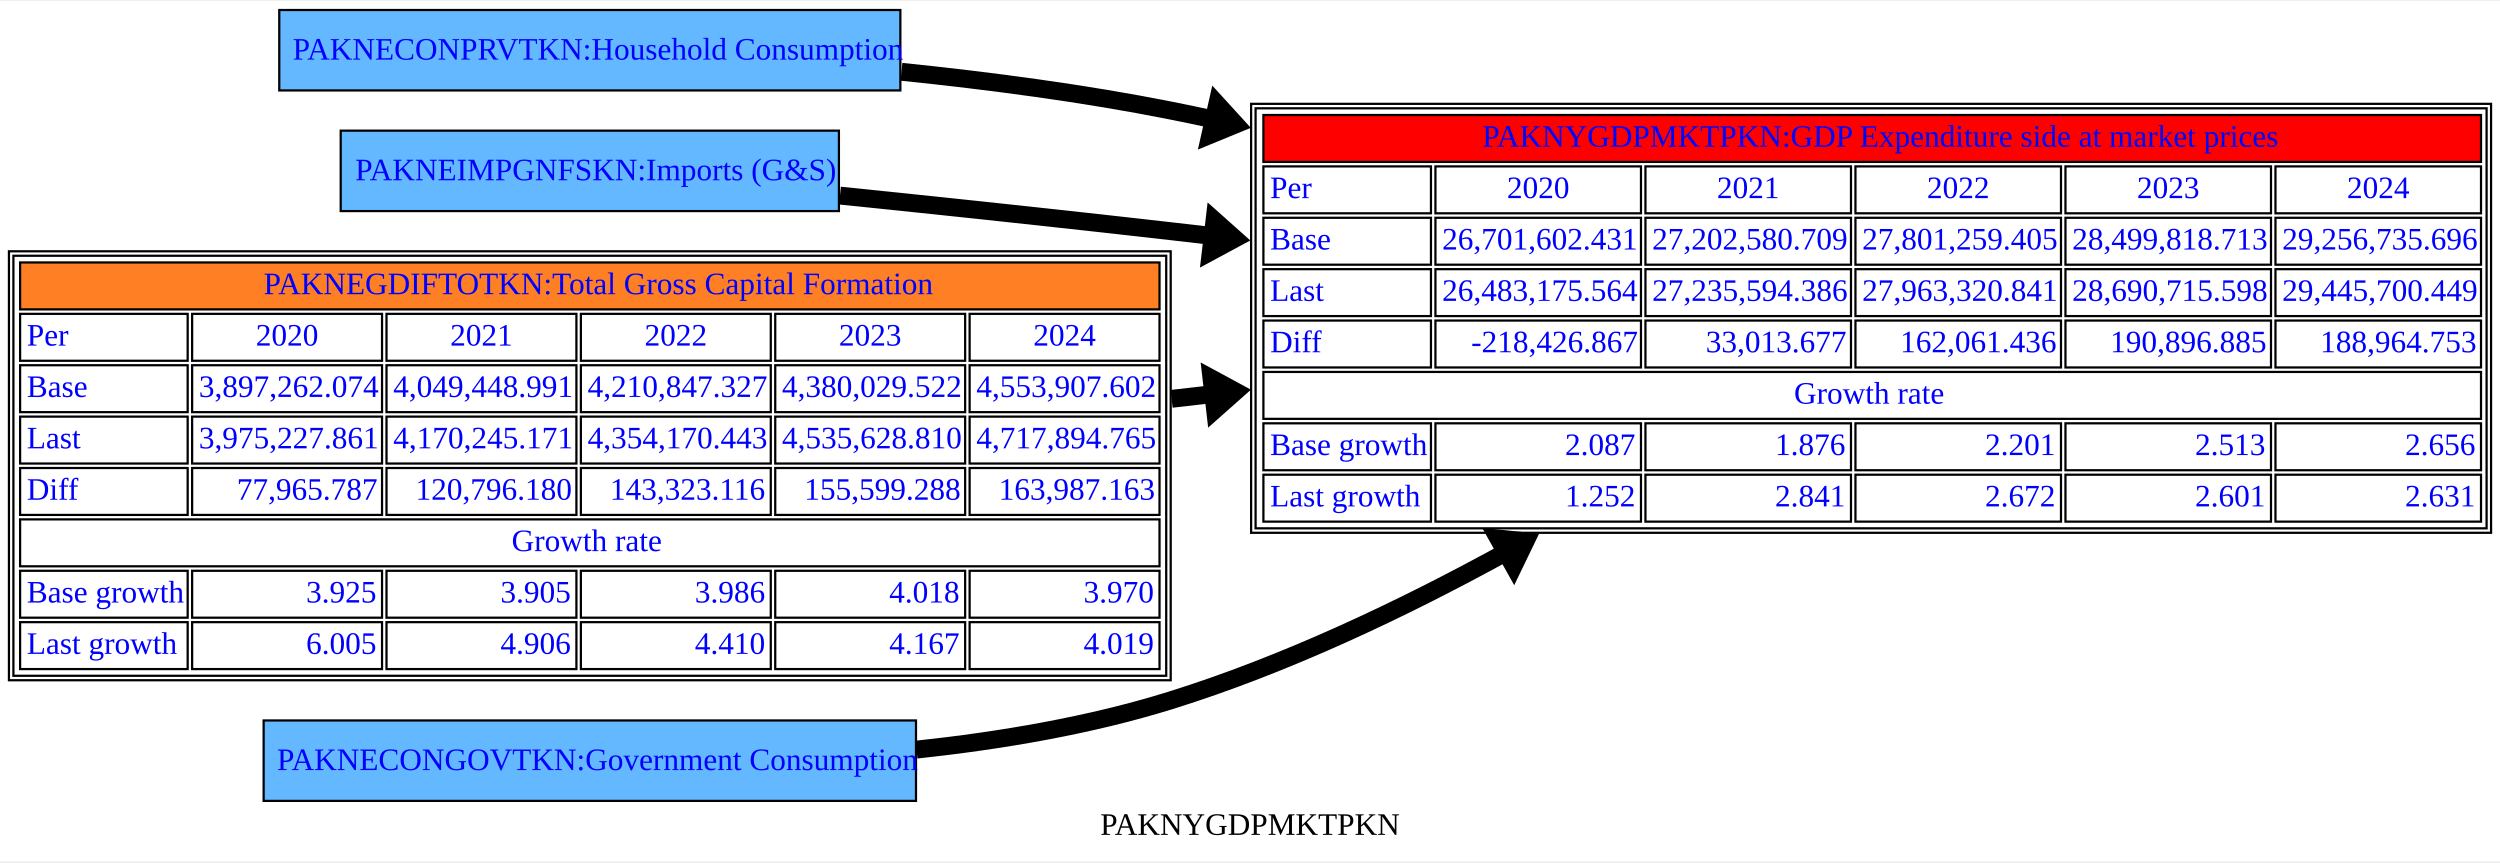
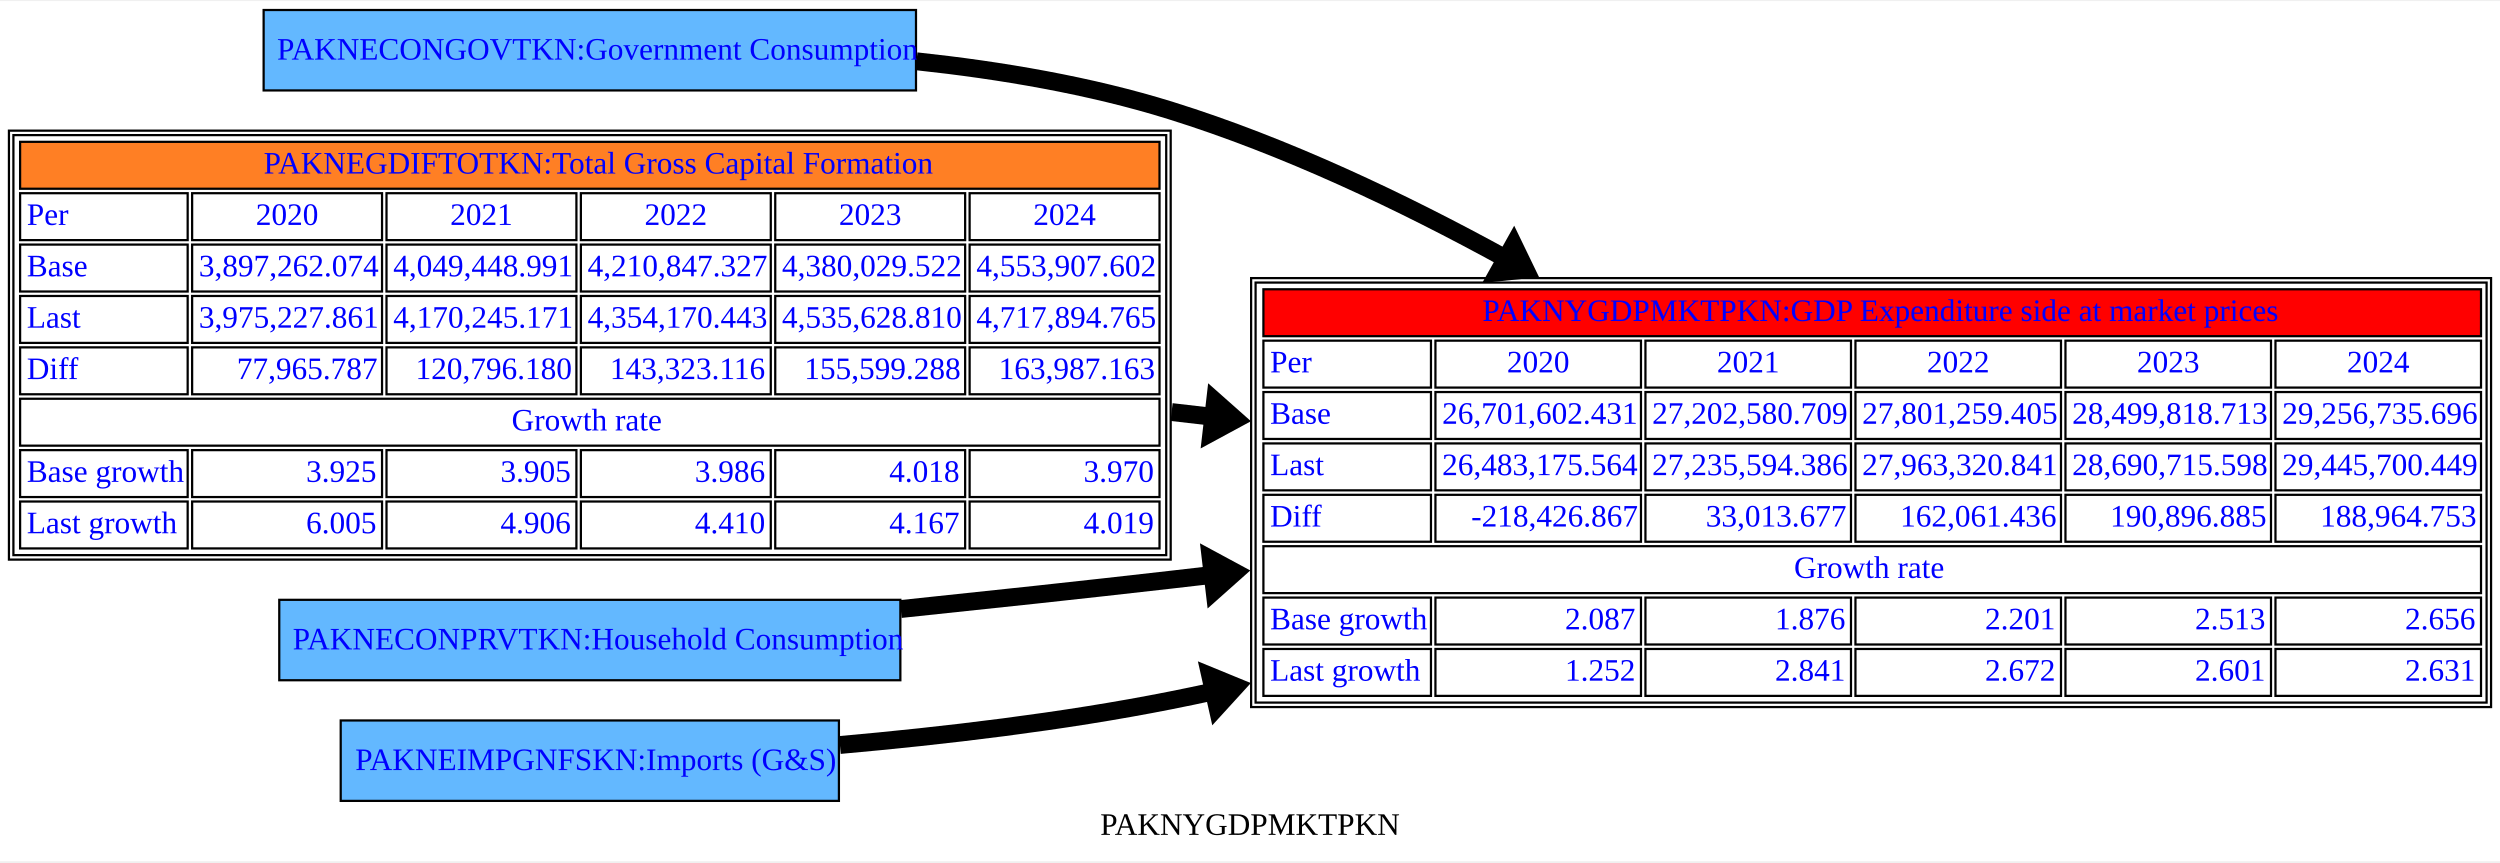
<svg xmlns="http://www.w3.org/2000/svg" xmlns:xlink="http://www.w3.org/1999/xlink" width="432pt" height="149pt" viewBox="0.00 0.00 432.00 148.63">
  <g id="graph0" class="graph" transform="scale(0.386059 0.386059) rotate(0) translate(4 381)">
    <polygon fill="white" stroke="none" points="-4,4 -4,-381 1115,-381 1115,4 -4,4" />
    <text text-anchor="middle" x="555.5" y="-7.8" font-family="Times New Roman,serif" font-size="14.00">PAKNYGDPMKTPKN</text>
    <g id="node1" class="node">
      <g id="a_node1">
+         <a xlink:title="Government Consumption FRML  &lt;&gt; PAKNECONGOVTKN = PAKNECONGOVTCN/PAKNECONGOVTXN $">
+           <polygon fill="#63b8ff" stroke="black" points="406,-377 114,-377 114,-341 406,-341 406,-377" />
+           <text text-anchor="start" x="120" y="-354.8" font-family="Times New Roman,serif" font-size="14.00" fill="blue">PAKNECONGOVTKN:Government Consumption</text>
+         </a>
+       </g>
+     </g>
+     <g id="node2" class="node">
+       <polygon fill="none" stroke="black" points="1111,-257 556,-257 556,-65 1111,-65 1111,-257" />
+       <g id="a_node2_0">
+         <a xlink:href="bogus" xlink:title="GDP Expenditure side at market prices FRML  &lt;&gt; PAKNYGDPMKTPKN = PAKNECONPRVTKN+PAKNECONGOVTKN+PAKNEGDIFTOTKN+PAKNEGDISTKBKN+PAKNEEXPGNFSKN-PAKNEIMPGNFSKN+PAKNYGDPDISCKN+PAKADAP*PAKDISPREPKN $">
+           <polygon fill="red" stroke="none" points="561.5,-231 561.5,-252 1106.5,-252 1106.5,-231 561.5,-231" />
+           <polygon fill="none" stroke="black" points="561.5,-231 561.5,-252 1106.5,-252 1106.5,-231 561.5,-231" />
+           <text text-anchor="start" x="659.5" y="-237.8" font-family="Times New Roman,serif" font-size="14.00" fill="blue">PAKNYGDPMKTPKN:GDP Expenditure side at market prices</text>
+         </a>
+       </g>
+       <polygon fill="none" stroke="black" points="561.5,-208 561.5,-229 636.5,-229 636.5,-208 561.5,-208" />
+       <text text-anchor="start" x="564.5" y="-214.8" font-family="Times New Roman,serif" font-size="14.00" fill="blue">Per</text>
+       <polygon fill="none" stroke="black" points="638.5,-208 638.5,-229 730.5,-229 730.5,-208 638.5,-208" />
+       <text text-anchor="start" x="670.5" y="-214.8" font-family="Times New Roman,serif" font-size="14.00" fill="blue">2020</text>
+       <polygon fill="none" stroke="black" points="732.5,-208 732.5,-229 824.5,-229 824.5,-208 732.5,-208" />
+       <text text-anchor="start" x="764.5" y="-214.8" font-family="Times New Roman,serif" font-size="14.00" fill="blue">2021</text>
+       <polygon fill="none" stroke="black" points="826.5,-208 826.5,-229 918.5,-229 918.5,-208 826.5,-208" />
+       <text text-anchor="start" x="858.5" y="-214.8" font-family="Times New Roman,serif" font-size="14.00" fill="blue">2022</text>
+       <polygon fill="none" stroke="black" points="920.5,-208 920.5,-229 1012.5,-229 1012.5,-208 920.5,-208" />
+       <text text-anchor="start" x="952.5" y="-214.8" font-family="Times New Roman,serif" font-size="14.00" fill="blue">2023</text>
+       <polygon fill="none" stroke="black" points="1014.5,-208 1014.5,-229 1106.5,-229 1106.5,-208 1014.5,-208" />
+       <text text-anchor="start" x="1046.5" y="-214.8" font-family="Times New Roman,serif" font-size="14.00" fill="blue">2024</text>
+       <g id="a_node2_1">
+         <a xlink:href="bogus" xlink:title="Baseline values">
+           <polygon fill="none" stroke="black" points="561.5,-185 561.5,-206 636.5,-206 636.5,-185 561.5,-185" />
+           <text text-anchor="start" x="564.5" y="-191.8" font-family="Times New Roman,serif" font-size="14.00" fill="blue">Base</text>
+         </a>
+       </g>
+       <g id="a_node2_2">
+         <a xlink:href="bogus" xlink:title="Baseline values">
+           <polygon fill="none" stroke="black" points="638.5,-185 638.5,-206 730.5,-206 730.5,-185 638.5,-185" />
+           <text text-anchor="start" x="641.5" y="-191.8" font-family="Times New Roman,serif" font-size="14.00" fill="blue">26,701,602.431</text>
+         </a>
+       </g>
+       <g id="a_node2_3">
+         <a xlink:href="bogus" xlink:title="Baseline values">
+           <polygon fill="none" stroke="black" points="732.5,-185 732.5,-206 824.5,-206 824.5,-185 732.5,-185" />
+           <text text-anchor="start" x="735.5" y="-191.8" font-family="Times New Roman,serif" font-size="14.00" fill="blue">27,202,580.709</text>
+         </a>
+       </g>
+       <g id="a_node2_4">
+         <a xlink:href="bogus" xlink:title="Baseline values">
+           <polygon fill="none" stroke="black" points="826.5,-185 826.5,-206 918.5,-206 918.5,-185 826.5,-185" />
+           <text text-anchor="start" x="829.5" y="-191.8" font-family="Times New Roman,serif" font-size="14.00" fill="blue">27,801,259.405</text>
+         </a>
+       </g>
+       <g id="a_node2_5">
+         <a xlink:href="bogus" xlink:title="Baseline values">
+           <polygon fill="none" stroke="black" points="920.5,-185 920.5,-206 1012.5,-206 1012.5,-185 920.5,-185" />
+           <text text-anchor="start" x="923.5" y="-191.8" font-family="Times New Roman,serif" font-size="14.00" fill="blue">28,499,818.713</text>
+         </a>
+       </g>
+       <g id="a_node2_6">
+         <a xlink:href="bogus" xlink:title="Baseline values">
+           <polygon fill="none" stroke="black" points="1014.5,-185 1014.5,-206 1106.5,-206 1106.5,-185 1014.5,-185" />
+           <text text-anchor="start" x="1017.5" y="-191.8" font-family="Times New Roman,serif" font-size="14.00" fill="blue">29,256,735.696</text>
+         </a>
+       </g>
+       <g id="a_node2_7">
+         <a xlink:href="bogus" xlink:title="Latest run values">
+           <polygon fill="none" stroke="black" points="561.5,-162 561.5,-183 636.5,-183 636.5,-162 561.5,-162" />
+           <text text-anchor="start" x="564.5" y="-168.8" font-family="Times New Roman,serif" font-size="14.00" fill="blue">Last</text>
+         </a>
+       </g>
+       <polygon fill="none" stroke="black" points="638.5,-162 638.5,-183 730.5,-183 730.5,-162 638.5,-162" />
+       <text text-anchor="start" x="641.5" y="-168.8" font-family="Times New Roman,serif" font-size="14.00" fill="blue">26,483,175.564</text>
+       <polygon fill="none" stroke="black" points="732.5,-162 732.5,-183 824.5,-183 824.5,-162 732.5,-162" />
+       <text text-anchor="start" x="735.5" y="-168.8" font-family="Times New Roman,serif" font-size="14.00" fill="blue">27,235,594.386</text>
+       <polygon fill="none" stroke="black" points="826.5,-162 826.5,-183 918.5,-183 918.5,-162 826.5,-162" />
+       <text text-anchor="start" x="829.5" y="-168.8" font-family="Times New Roman,serif" font-size="14.00" fill="blue">27,963,320.841</text>
+       <polygon fill="none" stroke="black" points="920.5,-162 920.5,-183 1012.5,-183 1012.5,-162 920.5,-162" />
+       <text text-anchor="start" x="923.5" y="-168.8" font-family="Times New Roman,serif" font-size="14.00" fill="blue">28,690,715.598</text>
+       <polygon fill="none" stroke="black" points="1014.5,-162 1014.5,-183 1106.5,-183 1106.5,-162 1014.5,-162" />
+       <text text-anchor="start" x="1017.5" y="-168.8" font-family="Times New Roman,serif" font-size="14.00" fill="blue">29,445,700.449</text>
+       <g id="a_node2_8">
+         <a xlink:href="bogus" xlink:title="Difference between baseline and latest run">
+           <polygon fill="none" stroke="black" points="561.5,-139 561.5,-160 636.5,-160 636.5,-139 561.5,-139" />
+           <text text-anchor="start" x="564.5" y="-145.8" font-family="Times New Roman,serif" font-size="14.00" fill="blue">Diff</text>
+         </a>
+       </g>
+       <polygon fill="none" stroke="black" points="638.5,-139 638.5,-160 730.5,-160 730.5,-139 638.5,-139" />
+       <text text-anchor="start" x="654.5" y="-145.8" font-family="Times New Roman,serif" font-size="14.00" fill="blue">-218,426.867</text>
+       <polygon fill="none" stroke="black" points="732.5,-139 732.5,-160 824.5,-160 824.5,-139 732.5,-139" />
+       <text text-anchor="start" x="759.5" y="-145.8" font-family="Times New Roman,serif" font-size="14.00" fill="blue">33,013.677</text>
+       <polygon fill="none" stroke="black" points="826.5,-139 826.5,-160 918.5,-160 918.5,-139 826.5,-139" />
+       <text text-anchor="start" x="846.5" y="-145.8" font-family="Times New Roman,serif" font-size="14.00" fill="blue">162,061.436</text>
+       <polygon fill="none" stroke="black" points="920.5,-139 920.5,-160 1012.5,-160 1012.5,-139 920.5,-139" />
+       <text text-anchor="start" x="940.5" y="-145.8" font-family="Times New Roman,serif" font-size="14.00" fill="blue">190,896.885</text>
+       <polygon fill="none" stroke="black" points="1014.5,-139 1014.5,-160 1106.5,-160 1106.5,-139 1014.5,-139" />
+       <text text-anchor="start" x="1034.5" y="-145.8" font-family="Times New Roman,serif" font-size="14.00" fill="blue">188,964.753</text>
+       <polygon fill="none" stroke="black" points="561.5,-116 561.5,-137 1106.5,-137 1106.5,-116 561.5,-116" />
+       <text text-anchor="start" x="799" y="-122.8" font-family="Times New Roman,serif" font-size="14.00" fill="blue"> Growth rate</text>
+       <g id="a_node2_9">
+         <a xlink:href="bogus" xlink:title="Base growth Exogen">
+           <polygon fill="none" stroke="black" points="561.5,-93 561.5,-114 636.5,-114 636.5,-93 561.5,-93" />
+           <text text-anchor="start" x="564.5" y="-99.8" font-family="Times New Roman,serif" font-size="14.00" fill="blue">Base growth</text>
+         </a>
+       </g>
+       <polygon fill="none" stroke="black" points="638.5,-93 638.5,-114 730.5,-114 730.5,-93 638.5,-93" />
+       <text text-anchor="start" x="696.5" y="-99.8" font-family="Times New Roman,serif" font-size="14.00" fill="blue">2.087</text>
+       <polygon fill="none" stroke="black" points="732.5,-93 732.5,-114 824.5,-114 824.5,-93 732.5,-93" />
+       <text text-anchor="start" x="790.5" y="-99.8" font-family="Times New Roman,serif" font-size="14.00" fill="blue">1.876</text>
+       <polygon fill="none" stroke="black" points="826.5,-93 826.5,-114 918.5,-114 918.5,-93 826.5,-93" />
+       <text text-anchor="start" x="884.5" y="-99.8" font-family="Times New Roman,serif" font-size="14.00" fill="blue">2.201</text>
+       <polygon fill="none" stroke="black" points="920.5,-93 920.5,-114 1012.5,-114 1012.5,-93 920.5,-93" />
+       <text text-anchor="start" x="978.5" y="-99.8" font-family="Times New Roman,serif" font-size="14.00" fill="blue">2.513</text>
+       <polygon fill="none" stroke="black" points="1014.5,-93 1014.5,-114 1106.5,-114 1106.5,-93 1014.5,-93" />
+       <text text-anchor="start" x="1072.5" y="-99.8" font-family="Times New Roman,serif" font-size="14.00" fill="blue">2.656</text>
+       <g id="a_node2_10">
+         <a xlink:href="bogus" xlink:title="Last growth Exogen">
+           <polygon fill="none" stroke="black" points="561.5,-70 561.5,-91 636.5,-91 636.5,-70 561.5,-70" />
+           <text text-anchor="start" x="564.5" y="-76.8" font-family="Times New Roman,serif" font-size="14.00" fill="blue">Last growth</text>
+         </a>
+       </g>
+       <polygon fill="none" stroke="black" points="638.5,-70 638.5,-91 730.5,-91 730.5,-70 638.5,-70" />
+       <text text-anchor="start" x="696.5" y="-76.8" font-family="Times New Roman,serif" font-size="14.00" fill="blue">1.252</text>
+       <polygon fill="none" stroke="black" points="732.5,-70 732.5,-91 824.5,-91 824.5,-70 732.5,-70" />
+       <text text-anchor="start" x="790.5" y="-76.8" font-family="Times New Roman,serif" font-size="14.00" fill="blue">2.841</text>
+       <polygon fill="none" stroke="black" points="826.5,-70 826.5,-91 918.5,-91 918.5,-70 826.5,-70" />
+       <text text-anchor="start" x="884.5" y="-76.8" font-family="Times New Roman,serif" font-size="14.00" fill="blue">2.672</text>
+       <polygon fill="none" stroke="black" points="920.5,-70 920.5,-91 1012.5,-91 1012.5,-70 920.5,-70" />
+       <text text-anchor="start" x="978.5" y="-76.8" font-family="Times New Roman,serif" font-size="14.00" fill="blue">2.601</text>
+       <polygon fill="none" stroke="black" points="1014.5,-70 1014.5,-91 1106.5,-91 1106.5,-70 1014.5,-70" />
+       <text text-anchor="start" x="1072.5" y="-76.8" font-family="Times New Roman,serif" font-size="14.00" fill="blue">2.631</text>
+       <polygon fill="none" stroke="black" points="558,-67 558,-255 1109,-255 1109,-67 558,-67" />
+     </g>
+     <g id="edge1" class="edge">
+       <g id="a_edge1">
+         <a xlink:href="bogus" xlink:title=" PAKNECONGOVTKN -&gt; PAKNYGDPMKTPKN Min. att. -108%  max: 835%">
+           <path fill="none" stroke="black" stroke-width="8" d="M406.22,-354.05C443.88,-350.02 483.96,-343.24 520,-332 571.12,-316.06 623.41,-291.34 670.23,-265.6" />
+           <polygon fill="black" stroke="black" stroke-width="8" points="673.5,-271.8 678.81,-260.81 666.67,-259.57 673.5,-271.8" />
+         </a>
+       </g>
+     </g>
+     <g id="node3" class="node">
+       <polygon fill="none" stroke="black" points="520,-323 0,-323 0,-131 520,-131 520,-323" />
+       <g id="a_node3_11">
+         <a xlink:href="bogus" xlink:title="Total Gross Capital Formation FRML  &lt;&gt; PAKNEGDIFTOTKN = PAKNEGDIFGOVKN+PAKNEGDIFPRVKN $">
+           <polygon fill="#ff7f24" stroke="none" points="5,-297 5,-318 515,-318 515,-297 5,-297" />
+           <polygon fill="none" stroke="black" points="5,-297 5,-318 515,-318 515,-297 5,-297" />
+           <text text-anchor="start" x="114" y="-303.8" font-family="Times New Roman,serif" font-size="14.00" fill="blue">PAKNEGDIFTOTKN:Total Gross Capital Formation</text>
+         </a>
+       </g>
+       <polygon fill="none" stroke="black" points="5,-274 5,-295 80,-295 80,-274 5,-274" />
+       <text text-anchor="start" x="8" y="-280.8" font-family="Times New Roman,serif" font-size="14.00" fill="blue">Per</text>
+       <polygon fill="none" stroke="black" points="82,-274 82,-295 167,-295 167,-274 82,-274" />
+       <text text-anchor="start" x="110.5" y="-280.8" font-family="Times New Roman,serif" font-size="14.00" fill="blue">2020</text>
+       <polygon fill="none" stroke="black" points="169,-274 169,-295 254,-295 254,-274 169,-274" />
+       <text text-anchor="start" x="197.5" y="-280.8" font-family="Times New Roman,serif" font-size="14.00" fill="blue">2021</text>
+       <polygon fill="none" stroke="black" points="256,-274 256,-295 341,-295 341,-274 256,-274" />
+       <text text-anchor="start" x="284.5" y="-280.8" font-family="Times New Roman,serif" font-size="14.00" fill="blue">2022</text>
+       <polygon fill="none" stroke="black" points="343,-274 343,-295 428,-295 428,-274 343,-274" />
+       <text text-anchor="start" x="371.5" y="-280.8" font-family="Times New Roman,serif" font-size="14.00" fill="blue">2023</text>
+       <polygon fill="none" stroke="black" points="430,-274 430,-295 515,-295 515,-274 430,-274" />
+       <text text-anchor="start" x="458.5" y="-280.8" font-family="Times New Roman,serif" font-size="14.00" fill="blue">2024</text>
+       <g id="a_node3_12">
+         <a xlink:href="bogus" xlink:title="Baseline values">
+           <polygon fill="none" stroke="black" points="5,-251 5,-272 80,-272 80,-251 5,-251" />
+           <text text-anchor="start" x="8" y="-257.8" font-family="Times New Roman,serif" font-size="14.00" fill="blue">Base</text>
+         </a>
+       </g>
+       <g id="a_node3_13">
+         <a xlink:href="bogus" xlink:title="Baseline values">
+           <polygon fill="none" stroke="black" points="82,-251 82,-272 167,-272 167,-251 82,-251" />
+           <text text-anchor="start" x="85" y="-257.8" font-family="Times New Roman,serif" font-size="14.00" fill="blue">3,897,262.074</text>
+         </a>
+       </g>
+       <g id="a_node3_14">
+         <a xlink:href="bogus" xlink:title="Baseline values">
+           <polygon fill="none" stroke="black" points="169,-251 169,-272 254,-272 254,-251 169,-251" />
+           <text text-anchor="start" x="172" y="-257.8" font-family="Times New Roman,serif" font-size="14.00" fill="blue">4,049,448.991</text>
+         </a>
+       </g>
+       <g id="a_node3_15">
+         <a xlink:href="bogus" xlink:title="Baseline values">
+           <polygon fill="none" stroke="black" points="256,-251 256,-272 341,-272 341,-251 256,-251" />
+           <text text-anchor="start" x="259" y="-257.8" font-family="Times New Roman,serif" font-size="14.00" fill="blue">4,210,847.327</text>
+         </a>
+       </g>
+       <g id="a_node3_16">
+         <a xlink:href="bogus" xlink:title="Baseline values">
+           <polygon fill="none" stroke="black" points="343,-251 343,-272 428,-272 428,-251 343,-251" />
+           <text text-anchor="start" x="346" y="-257.8" font-family="Times New Roman,serif" font-size="14.00" fill="blue">4,380,029.522</text>
+         </a>
+       </g>
+       <g id="a_node3_17">
+         <a xlink:href="bogus" xlink:title="Baseline values">
+           <polygon fill="none" stroke="black" points="430,-251 430,-272 515,-272 515,-251 430,-251" />
+           <text text-anchor="start" x="433" y="-257.8" font-family="Times New Roman,serif" font-size="14.00" fill="blue">4,553,907.602</text>
+         </a>
+       </g>
+       <g id="a_node3_18">
+         <a xlink:href="bogus" xlink:title="Latest run values">
+           <polygon fill="none" stroke="black" points="5,-228 5,-249 80,-249 80,-228 5,-228" />
+           <text text-anchor="start" x="8" y="-234.8" font-family="Times New Roman,serif" font-size="14.00" fill="blue">Last</text>
+         </a>
+       </g>
+       <polygon fill="none" stroke="black" points="82,-228 82,-249 167,-249 167,-228 82,-228" />
+       <text text-anchor="start" x="85" y="-234.8" font-family="Times New Roman,serif" font-size="14.00" fill="blue">3,975,227.861</text>
+       <polygon fill="none" stroke="black" points="169,-228 169,-249 254,-249 254,-228 169,-228" />
+       <text text-anchor="start" x="172" y="-234.8" font-family="Times New Roman,serif" font-size="14.00" fill="blue">4,170,245.171</text>
+       <polygon fill="none" stroke="black" points="256,-228 256,-249 341,-249 341,-228 256,-228" />
+       <text text-anchor="start" x="259" y="-234.8" font-family="Times New Roman,serif" font-size="14.00" fill="blue">4,354,170.443</text>
+       <polygon fill="none" stroke="black" points="343,-228 343,-249 428,-249 428,-228 343,-228" />
+       <text text-anchor="start" x="346" y="-234.8" font-family="Times New Roman,serif" font-size="14.00" fill="blue">4,535,628.810</text>
+       <polygon fill="none" stroke="black" points="430,-228 430,-249 515,-249 515,-228 430,-228" />
+       <text text-anchor="start" x="433" y="-234.8" font-family="Times New Roman,serif" font-size="14.00" fill="blue">4,717,894.765</text>
+       <g id="a_node3_19">
+         <a xlink:href="bogus" xlink:title="Difference between baseline and latest run">
+           <polygon fill="none" stroke="black" points="5,-205 5,-226 80,-226 80,-205 5,-205" />
+           <text text-anchor="start" x="8" y="-211.8" font-family="Times New Roman,serif" font-size="14.00" fill="blue">Diff</text>
+         </a>
+       </g>
+       <polygon fill="none" stroke="black" points="82,-205 82,-226 167,-226 167,-205 82,-205" />
+       <text text-anchor="start" x="102" y="-211.8" font-family="Times New Roman,serif" font-size="14.00" fill="blue">77,965.787</text>
+       <polygon fill="none" stroke="black" points="169,-205 169,-226 254,-226 254,-205 169,-205" />
+       <text text-anchor="start" x="182" y="-211.8" font-family="Times New Roman,serif" font-size="14.00" fill="blue">120,796.180</text>
+       <polygon fill="none" stroke="black" points="256,-205 256,-226 341,-226 341,-205 256,-205" />
+       <text text-anchor="start" x="269" y="-211.8" font-family="Times New Roman,serif" font-size="14.00" fill="blue">143,323.116</text>
+       <polygon fill="none" stroke="black" points="343,-205 343,-226 428,-226 428,-205 343,-205" />
+       <text text-anchor="start" x="356" y="-211.8" font-family="Times New Roman,serif" font-size="14.00" fill="blue">155,599.288</text>
+       <polygon fill="none" stroke="black" points="430,-205 430,-226 515,-226 515,-205 430,-205" />
+       <text text-anchor="start" x="443" y="-211.8" font-family="Times New Roman,serif" font-size="14.00" fill="blue">163,987.163</text>
+       <polygon fill="none" stroke="black" points="5,-182 5,-203 515,-203 515,-182 5,-182" />
+       <text text-anchor="start" x="225" y="-188.8" font-family="Times New Roman,serif" font-size="14.00" fill="blue"> Growth rate</text>
+       <g id="a_node3_20">
+         <a xlink:href="bogus" xlink:title="Base growth Exogen">
+           <polygon fill="none" stroke="black" points="5,-159 5,-180 80,-180 80,-159 5,-159" />
+           <text text-anchor="start" x="8" y="-165.8" font-family="Times New Roman,serif" font-size="14.00" fill="blue">Base growth</text>
+         </a>
+       </g>
+       <polygon fill="none" stroke="black" points="82,-159 82,-180 167,-180 167,-159 82,-159" />
+       <text text-anchor="start" x="133" y="-165.8" font-family="Times New Roman,serif" font-size="14.00" fill="blue">3.925</text>
+       <polygon fill="none" stroke="black" points="169,-159 169,-180 254,-180 254,-159 169,-159" />
+       <text text-anchor="start" x="220" y="-165.8" font-family="Times New Roman,serif" font-size="14.00" fill="blue">3.905</text>
+       <polygon fill="none" stroke="black" points="256,-159 256,-180 341,-180 341,-159 256,-159" />
+       <text text-anchor="start" x="307" y="-165.8" font-family="Times New Roman,serif" font-size="14.00" fill="blue">3.986</text>
+       <polygon fill="none" stroke="black" points="343,-159 343,-180 428,-180 428,-159 343,-159" />
+       <text text-anchor="start" x="394" y="-165.8" font-family="Times New Roman,serif" font-size="14.00" fill="blue">4.018</text>
+       <polygon fill="none" stroke="black" points="430,-159 430,-180 515,-180 515,-159 430,-159" />
+       <text text-anchor="start" x="481" y="-165.8" font-family="Times New Roman,serif" font-size="14.00" fill="blue">3.970</text>
+       <g id="a_node3_21">
+         <a xlink:href="bogus" xlink:title="Last growth Exogen">
+           <polygon fill="none" stroke="black" points="5,-136 5,-157 80,-157 80,-136 5,-136" />
+           <text text-anchor="start" x="8" y="-142.8" font-family="Times New Roman,serif" font-size="14.00" fill="blue">Last growth</text>
+         </a>
+       </g>
+       <polygon fill="none" stroke="black" points="82,-136 82,-157 167,-157 167,-136 82,-136" />
+       <text text-anchor="start" x="133" y="-142.8" font-family="Times New Roman,serif" font-size="14.00" fill="blue">6.005</text>
+       <polygon fill="none" stroke="black" points="169,-136 169,-157 254,-157 254,-136 169,-136" />
+       <text text-anchor="start" x="220" y="-142.8" font-family="Times New Roman,serif" font-size="14.00" fill="blue">4.906</text>
+       <polygon fill="none" stroke="black" points="256,-136 256,-157 341,-157 341,-136 256,-136" />
+       <text text-anchor="start" x="307" y="-142.8" font-family="Times New Roman,serif" font-size="14.00" fill="blue">4.410</text>
+       <polygon fill="none" stroke="black" points="343,-136 343,-157 428,-157 428,-136 343,-136" />
+       <text text-anchor="start" x="394" y="-142.8" font-family="Times New Roman,serif" font-size="14.00" fill="blue">4.167</text>
+       <polygon fill="none" stroke="black" points="430,-136 430,-157 515,-157 515,-136 430,-136" />
+       <text text-anchor="start" x="481" y="-142.8" font-family="Times New Roman,serif" font-size="14.00" fill="blue">4.019</text>
+       <polygon fill="none" stroke="black" points="2,-133 2,-321 518,-321 518,-133 2,-133" />
+     </g>
+     <g id="edge3" class="edge">
+       <g id="a_edge3">
+         <a xlink:href="bogus" xlink:title=" PAKNEGDIFTOTKN -&gt; PAKNYGDPMKTPKN Min. att. -36%  max: 366%">
+           <path fill="none" stroke="black" stroke-width="8" d="M520.41,-197.04C526.68,-196.32 532.97,-195.59 539.26,-194.86" />
+           <polygon fill="black" stroke="black" stroke-width="8" points="539.86,-201.84 549,-193.74 538.26,-187.93 539.86,-201.84" />
+         </a>
+       </g>
+     </g>
+     <g id="node4" class="node">
+       <g id="a_node4">
        <a xlink:title="Household Consumption FRML &lt;Z,EXO&gt; PAKNECONPRVTKN = (PAKNECONPRVTKN(-1)*EXP(-PAKNECONPRVTKN_A+ (-0.2*(LOG(PAKNECONPRVTKN(-1))-LOG((PAKNYYWBTOTLCN(-1)*(1-PAKGGREVDRCTXN(-1)/100))/PAKNECONPRVTXN(-1)))+1*((LOG((PAKNYYWBTOTLCN*(1-PAKGGREVDRCTXN/100))/PAKNECONPRVTXN))-(LOG((PAKNYYWBTOTLCN(-1)*(1-PAKGGREVDRCTXN(-1)/100))/PAKNECONPRVTXN(-1))))+0.0303228629698929+0.0163839011059956*DURING_2010-0.3*(PAKFMLBLPOLYXN/100-((LOG(PAKNECONPRVTXN))-(LOG(PAKNECONPRVTXN(-1)))))) )) * (1-PAKNECONPRVTKN_D)+ PAKNECONPRVTKN_X*PAKNECONPRVTKN_D  $">
-           <polygon fill="#63b8ff" stroke="black" points="399,-377 121,-377 121,-341 399,-341 399,-377" />
-           <text text-anchor="start" x="127" y="-354.8" font-family="Times New Roman,serif" font-size="14.00" fill="blue">PAKNECONPRVTKN:Household Consumption</text>
-         </a>
-       </g>
-     </g>
-     <g id="node4" class="node">
-       <polygon fill="none" stroke="black" points="1111,-335 556,-335 556,-143 1111,-143 1111,-335" />
-       <g id="a_node4_0">
-         <a xlink:href="bogus" xlink:title="GDP Expenditure side at market prices FRML  &lt;&gt; PAKNYGDPMKTPKN = PAKNECONPRVTKN+PAKNECONGOVTKN+PAKNEGDIFTOTKN+PAKNEGDISTKBKN+PAKNEEXPGNFSKN-PAKNEIMPGNFSKN+PAKNYGDPDISCKN+PAKADAP*PAKDISPREPKN $">
-           <polygon fill="red" stroke="none" points="561.5,-309 561.5,-330 1106.5,-330 1106.5,-309 561.5,-309" />
-           <polygon fill="none" stroke="black" points="561.5,-309 561.5,-330 1106.5,-330 1106.5,-309 561.5,-309" />
-           <text text-anchor="start" x="659.5" y="-315.8" font-family="Times New Roman,serif" font-size="14.00" fill="blue">PAKNYGDPMKTPKN:GDP Expenditure side at market prices</text>
-         </a>
-       </g>
-       <polygon fill="none" stroke="black" points="561.5,-286 561.5,-307 636.5,-307 636.5,-286 561.5,-286" />
-       <text text-anchor="start" x="564.5" y="-292.8" font-family="Times New Roman,serif" font-size="14.00" fill="blue">Per</text>
-       <polygon fill="none" stroke="black" points="638.5,-286 638.5,-307 730.5,-307 730.5,-286 638.5,-286" />
-       <text text-anchor="start" x="670.5" y="-292.8" font-family="Times New Roman,serif" font-size="14.00" fill="blue">2020</text>
-       <polygon fill="none" stroke="black" points="732.5,-286 732.5,-307 824.5,-307 824.5,-286 732.5,-286" />
-       <text text-anchor="start" x="764.5" y="-292.8" font-family="Times New Roman,serif" font-size="14.00" fill="blue">2021</text>
-       <polygon fill="none" stroke="black" points="826.5,-286 826.5,-307 918.5,-307 918.5,-286 826.5,-286" />
-       <text text-anchor="start" x="858.5" y="-292.8" font-family="Times New Roman,serif" font-size="14.00" fill="blue">2022</text>
-       <polygon fill="none" stroke="black" points="920.5,-286 920.5,-307 1012.5,-307 1012.5,-286 920.5,-286" />
-       <text text-anchor="start" x="952.5" y="-292.8" font-family="Times New Roman,serif" font-size="14.00" fill="blue">2023</text>
-       <polygon fill="none" stroke="black" points="1014.5,-286 1014.5,-307 1106.5,-307 1106.5,-286 1014.5,-286" />
-       <text text-anchor="start" x="1046.5" y="-292.8" font-family="Times New Roman,serif" font-size="14.00" fill="blue">2024</text>
-       <g id="a_node4_1">
-         <a xlink:href="bogus" xlink:title="Baseline values">
-           <polygon fill="none" stroke="black" points="561.5,-263 561.5,-284 636.5,-284 636.5,-263 561.5,-263" />
-           <text text-anchor="start" x="564.5" y="-269.8" font-family="Times New Roman,serif" font-size="14.00" fill="blue">Base</text>
-         </a>
-       </g>
-       <g id="a_node4_2">
-         <a xlink:href="bogus" xlink:title="Baseline values">
-           <polygon fill="none" stroke="black" points="638.5,-263 638.5,-284 730.5,-284 730.5,-263 638.5,-263" />
-           <text text-anchor="start" x="641.5" y="-269.8" font-family="Times New Roman,serif" font-size="14.00" fill="blue">26,701,602.431</text>
-         </a>
-       </g>
-       <g id="a_node4_3">
-         <a xlink:href="bogus" xlink:title="Baseline values">
-           <polygon fill="none" stroke="black" points="732.5,-263 732.5,-284 824.5,-284 824.5,-263 732.5,-263" />
-           <text text-anchor="start" x="735.5" y="-269.8" font-family="Times New Roman,serif" font-size="14.00" fill="blue">27,202,580.709</text>
-         </a>
-       </g>
-       <g id="a_node4_4">
-         <a xlink:href="bogus" xlink:title="Baseline values">
-           <polygon fill="none" stroke="black" points="826.5,-263 826.5,-284 918.5,-284 918.5,-263 826.5,-263" />
-           <text text-anchor="start" x="829.5" y="-269.8" font-family="Times New Roman,serif" font-size="14.00" fill="blue">27,801,259.405</text>
-         </a>
-       </g>
-       <g id="a_node4_5">
-         <a xlink:href="bogus" xlink:title="Baseline values">
-           <polygon fill="none" stroke="black" points="920.5,-263 920.5,-284 1012.5,-284 1012.5,-263 920.5,-263" />
-           <text text-anchor="start" x="923.5" y="-269.8" font-family="Times New Roman,serif" font-size="14.00" fill="blue">28,499,818.713</text>
-         </a>
-       </g>
-       <g id="a_node4_6">
-         <a xlink:href="bogus" xlink:title="Baseline values">
-           <polygon fill="none" stroke="black" points="1014.5,-263 1014.5,-284 1106.5,-284 1106.5,-263 1014.5,-263" />
-           <text text-anchor="start" x="1017.5" y="-269.8" font-family="Times New Roman,serif" font-size="14.00" fill="blue">29,256,735.696</text>
-         </a>
-       </g>
-       <g id="a_node4_7">
-         <a xlink:href="bogus" xlink:title="Latest run values">
-           <polygon fill="none" stroke="black" points="561.5,-240 561.5,-261 636.5,-261 636.5,-240 561.5,-240" />
-           <text text-anchor="start" x="564.5" y="-246.8" font-family="Times New Roman,serif" font-size="14.00" fill="blue">Last</text>
-         </a>
-       </g>
-       <polygon fill="none" stroke="black" points="638.5,-240 638.5,-261 730.5,-261 730.5,-240 638.5,-240" />
-       <text text-anchor="start" x="641.5" y="-246.8" font-family="Times New Roman,serif" font-size="14.00" fill="blue">26,483,175.564</text>
-       <polygon fill="none" stroke="black" points="732.5,-240 732.5,-261 824.5,-261 824.5,-240 732.5,-240" />
-       <text text-anchor="start" x="735.5" y="-246.8" font-family="Times New Roman,serif" font-size="14.00" fill="blue">27,235,594.386</text>
-       <polygon fill="none" stroke="black" points="826.5,-240 826.5,-261 918.5,-261 918.5,-240 826.5,-240" />
-       <text text-anchor="start" x="829.5" y="-246.8" font-family="Times New Roman,serif" font-size="14.00" fill="blue">27,963,320.841</text>
-       <polygon fill="none" stroke="black" points="920.5,-240 920.5,-261 1012.5,-261 1012.5,-240 920.5,-240" />
-       <text text-anchor="start" x="923.5" y="-246.8" font-family="Times New Roman,serif" font-size="14.00" fill="blue">28,690,715.598</text>
-       <polygon fill="none" stroke="black" points="1014.5,-240 1014.5,-261 1106.5,-261 1106.5,-240 1014.5,-240" />
-       <text text-anchor="start" x="1017.5" y="-246.8" font-family="Times New Roman,serif" font-size="14.00" fill="blue">29,445,700.449</text>
-       <g id="a_node4_8">
-         <a xlink:href="bogus" xlink:title="Difference between baseline and latest run">
-           <polygon fill="none" stroke="black" points="561.5,-217 561.5,-238 636.5,-238 636.5,-217 561.5,-217" />
-           <text text-anchor="start" x="564.5" y="-223.8" font-family="Times New Roman,serif" font-size="14.00" fill="blue">Diff</text>
-         </a>
-       </g>
-       <polygon fill="none" stroke="black" points="638.5,-217 638.5,-238 730.5,-238 730.5,-217 638.5,-217" />
-       <text text-anchor="start" x="654.5" y="-223.8" font-family="Times New Roman,serif" font-size="14.00" fill="blue">-218,426.867</text>
-       <polygon fill="none" stroke="black" points="732.5,-217 732.5,-238 824.5,-238 824.5,-217 732.5,-217" />
-       <text text-anchor="start" x="759.5" y="-223.8" font-family="Times New Roman,serif" font-size="14.00" fill="blue">33,013.677</text>
-       <polygon fill="none" stroke="black" points="826.5,-217 826.5,-238 918.5,-238 918.5,-217 826.5,-217" />
-       <text text-anchor="start" x="846.5" y="-223.8" font-family="Times New Roman,serif" font-size="14.00" fill="blue">162,061.436</text>
-       <polygon fill="none" stroke="black" points="920.5,-217 920.5,-238 1012.5,-238 1012.5,-217 920.5,-217" />
-       <text text-anchor="start" x="940.5" y="-223.8" font-family="Times New Roman,serif" font-size="14.00" fill="blue">190,896.885</text>
-       <polygon fill="none" stroke="black" points="1014.5,-217 1014.5,-238 1106.5,-238 1106.5,-217 1014.5,-217" />
-       <text text-anchor="start" x="1034.5" y="-223.8" font-family="Times New Roman,serif" font-size="14.00" fill="blue">188,964.753</text>
-       <polygon fill="none" stroke="black" points="561.5,-194 561.5,-215 1106.5,-215 1106.5,-194 561.5,-194" />
-       <text text-anchor="start" x="799" y="-200.8" font-family="Times New Roman,serif" font-size="14.00" fill="blue"> Growth rate</text>
-       <g id="a_node4_9">
-         <a xlink:href="bogus" xlink:title="Base growth Exogen">
-           <polygon fill="none" stroke="black" points="561.5,-171 561.5,-192 636.5,-192 636.5,-171 561.5,-171" />
-           <text text-anchor="start" x="564.5" y="-177.8" font-family="Times New Roman,serif" font-size="14.00" fill="blue">Base growth</text>
-         </a>
-       </g>
-       <polygon fill="none" stroke="black" points="638.5,-171 638.5,-192 730.5,-192 730.5,-171 638.5,-171" />
-       <text text-anchor="start" x="696.5" y="-177.8" font-family="Times New Roman,serif" font-size="14.00" fill="blue">2.087</text>
-       <polygon fill="none" stroke="black" points="732.5,-171 732.5,-192 824.5,-192 824.5,-171 732.5,-171" />
-       <text text-anchor="start" x="790.5" y="-177.8" font-family="Times New Roman,serif" font-size="14.00" fill="blue">1.876</text>
-       <polygon fill="none" stroke="black" points="826.5,-171 826.5,-192 918.5,-192 918.5,-171 826.5,-171" />
-       <text text-anchor="start" x="884.5" y="-177.8" font-family="Times New Roman,serif" font-size="14.00" fill="blue">2.201</text>
-       <polygon fill="none" stroke="black" points="920.5,-171 920.5,-192 1012.5,-192 1012.5,-171 920.5,-171" />
-       <text text-anchor="start" x="978.5" y="-177.8" font-family="Times New Roman,serif" font-size="14.00" fill="blue">2.513</text>
-       <polygon fill="none" stroke="black" points="1014.5,-171 1014.5,-192 1106.5,-192 1106.5,-171 1014.5,-171" />
-       <text text-anchor="start" x="1072.5" y="-177.8" font-family="Times New Roman,serif" font-size="14.00" fill="blue">2.656</text>
-       <g id="a_node4_10">
-         <a xlink:href="bogus" xlink:title="Last growth Exogen">
-           <polygon fill="none" stroke="black" points="561.5,-148 561.5,-169 636.5,-169 636.5,-148 561.5,-148" />
-           <text text-anchor="start" x="564.5" y="-154.8" font-family="Times New Roman,serif" font-size="14.00" fill="blue">Last growth</text>
-         </a>
-       </g>
-       <polygon fill="none" stroke="black" points="638.5,-148 638.5,-169 730.5,-169 730.5,-148 638.5,-148" />
-       <text text-anchor="start" x="696.5" y="-154.8" font-family="Times New Roman,serif" font-size="14.00" fill="blue">1.252</text>
-       <polygon fill="none" stroke="black" points="732.5,-148 732.5,-169 824.5,-169 824.5,-148 732.5,-148" />
-       <text text-anchor="start" x="790.5" y="-154.8" font-family="Times New Roman,serif" font-size="14.00" fill="blue">2.841</text>
-       <polygon fill="none" stroke="black" points="826.5,-148 826.5,-169 918.5,-169 918.5,-148 826.5,-148" />
-       <text text-anchor="start" x="884.5" y="-154.8" font-family="Times New Roman,serif" font-size="14.00" fill="blue">2.672</text>
-       <polygon fill="none" stroke="black" points="920.5,-148 920.5,-169 1012.5,-169 1012.5,-148 920.5,-148" />
-       <text text-anchor="start" x="978.5" y="-154.8" font-family="Times New Roman,serif" font-size="14.00" fill="blue">2.601</text>
-       <polygon fill="none" stroke="black" points="1014.5,-148 1014.5,-169 1106.5,-169 1106.5,-148 1014.5,-148" />
-       <text text-anchor="start" x="1072.5" y="-154.8" font-family="Times New Roman,serif" font-size="14.00" fill="blue">2.631</text>
-       <polygon fill="none" stroke="black" points="558,-145 558,-333 1109,-333 1109,-145 558,-145" />
+           <polygon fill="#63b8ff" stroke="black" points="399,-113 121,-113 121,-77 399,-77 399,-113" />
+           <text text-anchor="start" x="127" y="-90.8" font-family="Times New Roman,serif" font-size="14.00" fill="blue">PAKNECONPRVTKN:Household Consumption</text>
+         </a>
+       </g>
+     </g>
+     <g id="edge2" class="edge">
+       <g id="a_edge2">
+         <a xlink:href="bogus" xlink:title=" PAKNECONPRVTKN -&gt; PAKNYGDPMKTPKN Min. att. -1557%  max: 290%">
+           <path fill="none" stroke="black" stroke-width="8" d="M399.17,-108.88C438.25,-112.95 480.81,-117.51 520,-122 526.2,-122.71 532.48,-123.44 538.8,-124.17" />
+           <polygon fill="black" stroke="black" stroke-width="8" points="537.97,-131.12 548.71,-125.33 539.6,-117.22 537.97,-131.12" />
+         </a>
+       </g>
+     </g>
+     <g id="node5" class="node">
+       <g id="a_node5">
+         <a xlink:title="Imports (G&amp;S) FRML &lt;Z,EXO&gt; PAKNEIMPGNFSKN = (PAKNEIMPGNFSKN(-1)*EXP(-PAKNEIMPGNFSKN_A+ (-0.324143718656754*(LOG(PAKNEIMPGNFSKN(-1))-LOG(PAKNEGDETTOTKN(-1))+0.8*LOG(PAKNEIMPGNFSXN(-1)/PAKNYGDPFCSTXN(-1)))-0.583459272245018+1*((LOG(PAKNEGDETTOTKN))-(LOG(PAKNEGDETTOTKN(-1))))-0.0921874580409631*((LOG(PAKNEIMPGNFSXN/PAKNYGDPFCSTXN))-(LOG(PAKNEIMPGNFSXN(-1)/PAKNYGDPFCSTXN(-1))))-0.0361746331863615*DURING_2012) )) * (1-PAKNEIMPGNFSKN_D)+ PAKNEIMPGNFSKN_X*PAKNEIMPGNFSKN_D  $">
+           <polygon fill="#63b8ff" stroke="black" points="371.5,-59 148.5,-59 148.5,-23 371.5,-23 371.5,-59" />
+           <text text-anchor="start" x="155" y="-36.8" font-family="Times New Roman,serif" font-size="14.00" fill="blue">PAKNEIMPGNFSKN:Imports (G&amp;S)</text>
+         </a>
+       </g>
    </g>
    <g id="edge4" class="edge">
      <g id="a_edge4">
-         <a xlink:href="bogus" xlink:title=" PAKNECONPRVTKN -&gt; PAKNYGDPMKTPKN Min. att. -1557%  max: 290%">
-           <path fill="none" stroke="black" stroke-width="8" d="M399.49,-349.35C438.67,-345.32 481.2,-339.73 520,-332 526.45,-330.72 532.96,-329.36 539.51,-327.93" />
-           <polygon fill="black" stroke="black" stroke-width="8" points="540.83,-334.81 549.06,-325.79 537.76,-321.15 540.83,-334.81" />
-         </a>
-       </g>
-     </g>
-     <g id="node2" class="node">
-       <g id="a_node2">
-         <a xlink:title="Imports (G&amp;S) FRML &lt;Z,EXO&gt; PAKNEIMPGNFSKN = (PAKNEIMPGNFSKN(-1)*EXP(-PAKNEIMPGNFSKN_A+ (-0.324143718656754*(LOG(PAKNEIMPGNFSKN(-1))-LOG(PAKNEGDETTOTKN(-1))+0.8*LOG(PAKNEIMPGNFSXN(-1)/PAKNYGDPFCSTXN(-1)))-0.583459272245018+1*((LOG(PAKNEGDETTOTKN))-(LOG(PAKNEGDETTOTKN(-1))))-0.0921874580409631*((LOG(PAKNEIMPGNFSXN/PAKNYGDPFCSTXN))-(LOG(PAKNEIMPGNFSXN(-1)/PAKNYGDPFCSTXN(-1))))-0.0361746331863615*DURING_2012) )) * (1-PAKNEIMPGNFSKN_D)+ PAKNEIMPGNFSKN_X*PAKNEIMPGNFSKN_D  $">
-           <polygon fill="#63b8ff" stroke="black" points="371.5,-323 148.5,-323 148.5,-287 371.5,-287 371.5,-323" />
-           <text text-anchor="start" x="155" y="-300.8" font-family="Times New Roman,serif" font-size="14.00" fill="blue">PAKNEIMPGNFSKN:Imports (G&amp;S)</text>
-         </a>
-       </g>
-     </g>
-     <g id="edge3" class="edge">
-       <g id="a_edge3">
        <a xlink:href="bogus" xlink:title=" PAKNEIMPGNFSKN -&gt; PAKNYGDPMKTPKN Min. att. -46%  max: 456%">
-           <path fill="none" stroke="black" stroke-width="8" d="M371.97,-293.93C417.82,-289.23 471.49,-283.55 520,-278 526.2,-277.29 532.48,-276.56 538.8,-275.83" />
-           <polygon fill="black" stroke="black" stroke-width="8" points="539.6,-282.78 548.71,-274.67 537.97,-268.88 539.6,-282.78" />
-         </a>
-       </g>
-     </g>
-     <g id="node3" class="node">
-       <polygon fill="none" stroke="black" points="520,-269 0,-269 0,-77 520,-77 520,-269" />
-       <g id="a_node3_11">
-         <a xlink:href="bogus" xlink:title="Total Gross Capital Formation FRML  &lt;&gt; PAKNEGDIFTOTKN = PAKNEGDIFGOVKN+PAKNEGDIFPRVKN $">
-           <polygon fill="#ff7f24" stroke="none" points="5,-243 5,-264 515,-264 515,-243 5,-243" />
-           <polygon fill="none" stroke="black" points="5,-243 5,-264 515,-264 515,-243 5,-243" />
-           <text text-anchor="start" x="114" y="-249.8" font-family="Times New Roman,serif" font-size="14.00" fill="blue">PAKNEGDIFTOTKN:Total Gross Capital Formation</text>
-         </a>
-       </g>
-       <polygon fill="none" stroke="black" points="5,-220 5,-241 80,-241 80,-220 5,-220" />
-       <text text-anchor="start" x="8" y="-226.8" font-family="Times New Roman,serif" font-size="14.00" fill="blue">Per</text>
-       <polygon fill="none" stroke="black" points="82,-220 82,-241 167,-241 167,-220 82,-220" />
-       <text text-anchor="start" x="110.5" y="-226.8" font-family="Times New Roman,serif" font-size="14.00" fill="blue">2020</text>
-       <polygon fill="none" stroke="black" points="169,-220 169,-241 254,-241 254,-220 169,-220" />
-       <text text-anchor="start" x="197.5" y="-226.8" font-family="Times New Roman,serif" font-size="14.00" fill="blue">2021</text>
-       <polygon fill="none" stroke="black" points="256,-220 256,-241 341,-241 341,-220 256,-220" />
-       <text text-anchor="start" x="284.5" y="-226.8" font-family="Times New Roman,serif" font-size="14.00" fill="blue">2022</text>
-       <polygon fill="none" stroke="black" points="343,-220 343,-241 428,-241 428,-220 343,-220" />
-       <text text-anchor="start" x="371.5" y="-226.8" font-family="Times New Roman,serif" font-size="14.00" fill="blue">2023</text>
-       <polygon fill="none" stroke="black" points="430,-220 430,-241 515,-241 515,-220 430,-220" />
-       <text text-anchor="start" x="458.5" y="-226.8" font-family="Times New Roman,serif" font-size="14.00" fill="blue">2024</text>
-       <g id="a_node3_12">
-         <a xlink:href="bogus" xlink:title="Baseline values">
-           <polygon fill="none" stroke="black" points="5,-197 5,-218 80,-218 80,-197 5,-197" />
-           <text text-anchor="start" x="8" y="-203.8" font-family="Times New Roman,serif" font-size="14.00" fill="blue">Base</text>
-         </a>
-       </g>
-       <g id="a_node3_13">
-         <a xlink:href="bogus" xlink:title="Baseline values">
-           <polygon fill="none" stroke="black" points="82,-197 82,-218 167,-218 167,-197 82,-197" />
-           <text text-anchor="start" x="85" y="-203.8" font-family="Times New Roman,serif" font-size="14.00" fill="blue">3,897,262.074</text>
-         </a>
-       </g>
-       <g id="a_node3_14">
-         <a xlink:href="bogus" xlink:title="Baseline values">
-           <polygon fill="none" stroke="black" points="169,-197 169,-218 254,-218 254,-197 169,-197" />
-           <text text-anchor="start" x="172" y="-203.8" font-family="Times New Roman,serif" font-size="14.00" fill="blue">4,049,448.991</text>
-         </a>
-       </g>
-       <g id="a_node3_15">
-         <a xlink:href="bogus" xlink:title="Baseline values">
-           <polygon fill="none" stroke="black" points="256,-197 256,-218 341,-218 341,-197 256,-197" />
-           <text text-anchor="start" x="259" y="-203.8" font-family="Times New Roman,serif" font-size="14.00" fill="blue">4,210,847.327</text>
-         </a>
-       </g>
-       <g id="a_node3_16">
-         <a xlink:href="bogus" xlink:title="Baseline values">
-           <polygon fill="none" stroke="black" points="343,-197 343,-218 428,-218 428,-197 343,-197" />
-           <text text-anchor="start" x="346" y="-203.8" font-family="Times New Roman,serif" font-size="14.00" fill="blue">4,380,029.522</text>
-         </a>
-       </g>
-       <g id="a_node3_17">
-         <a xlink:href="bogus" xlink:title="Baseline values">
-           <polygon fill="none" stroke="black" points="430,-197 430,-218 515,-218 515,-197 430,-197" />
-           <text text-anchor="start" x="433" y="-203.8" font-family="Times New Roman,serif" font-size="14.00" fill="blue">4,553,907.602</text>
-         </a>
-       </g>
-       <g id="a_node3_18">
-         <a xlink:href="bogus" xlink:title="Latest run values">
-           <polygon fill="none" stroke="black" points="5,-174 5,-195 80,-195 80,-174 5,-174" />
-           <text text-anchor="start" x="8" y="-180.8" font-family="Times New Roman,serif" font-size="14.00" fill="blue">Last</text>
-         </a>
-       </g>
-       <polygon fill="none" stroke="black" points="82,-174 82,-195 167,-195 167,-174 82,-174" />
-       <text text-anchor="start" x="85" y="-180.8" font-family="Times New Roman,serif" font-size="14.00" fill="blue">3,975,227.861</text>
-       <polygon fill="none" stroke="black" points="169,-174 169,-195 254,-195 254,-174 169,-174" />
-       <text text-anchor="start" x="172" y="-180.8" font-family="Times New Roman,serif" font-size="14.00" fill="blue">4,170,245.171</text>
-       <polygon fill="none" stroke="black" points="256,-174 256,-195 341,-195 341,-174 256,-174" />
-       <text text-anchor="start" x="259" y="-180.8" font-family="Times New Roman,serif" font-size="14.00" fill="blue">4,354,170.443</text>
-       <polygon fill="none" stroke="black" points="343,-174 343,-195 428,-195 428,-174 343,-174" />
-       <text text-anchor="start" x="346" y="-180.8" font-family="Times New Roman,serif" font-size="14.00" fill="blue">4,535,628.810</text>
-       <polygon fill="none" stroke="black" points="430,-174 430,-195 515,-195 515,-174 430,-174" />
-       <text text-anchor="start" x="433" y="-180.8" font-family="Times New Roman,serif" font-size="14.00" fill="blue">4,717,894.765</text>
-       <g id="a_node3_19">
-         <a xlink:href="bogus" xlink:title="Difference between baseline and latest run">
-           <polygon fill="none" stroke="black" points="5,-151 5,-172 80,-172 80,-151 5,-151" />
-           <text text-anchor="start" x="8" y="-157.8" font-family="Times New Roman,serif" font-size="14.00" fill="blue">Diff</text>
-         </a>
-       </g>
-       <polygon fill="none" stroke="black" points="82,-151 82,-172 167,-172 167,-151 82,-151" />
-       <text text-anchor="start" x="102" y="-157.8" font-family="Times New Roman,serif" font-size="14.00" fill="blue">77,965.787</text>
-       <polygon fill="none" stroke="black" points="169,-151 169,-172 254,-172 254,-151 169,-151" />
-       <text text-anchor="start" x="182" y="-157.8" font-family="Times New Roman,serif" font-size="14.00" fill="blue">120,796.180</text>
-       <polygon fill="none" stroke="black" points="256,-151 256,-172 341,-172 341,-151 256,-151" />
-       <text text-anchor="start" x="269" y="-157.8" font-family="Times New Roman,serif" font-size="14.00" fill="blue">143,323.116</text>
-       <polygon fill="none" stroke="black" points="343,-151 343,-172 428,-172 428,-151 343,-151" />
-       <text text-anchor="start" x="356" y="-157.8" font-family="Times New Roman,serif" font-size="14.00" fill="blue">155,599.288</text>
-       <polygon fill="none" stroke="black" points="430,-151 430,-172 515,-172 515,-151 430,-151" />
-       <text text-anchor="start" x="443" y="-157.8" font-family="Times New Roman,serif" font-size="14.00" fill="blue">163,987.163</text>
-       <polygon fill="none" stroke="black" points="5,-128 5,-149 515,-149 515,-128 5,-128" />
-       <text text-anchor="start" x="225" y="-134.8" font-family="Times New Roman,serif" font-size="14.00" fill="blue"> Growth rate</text>
-       <g id="a_node3_20">
-         <a xlink:href="bogus" xlink:title="Base growth Exogen">
-           <polygon fill="none" stroke="black" points="5,-105 5,-126 80,-126 80,-105 5,-105" />
-           <text text-anchor="start" x="8" y="-111.8" font-family="Times New Roman,serif" font-size="14.00" fill="blue">Base growth</text>
-         </a>
-       </g>
-       <polygon fill="none" stroke="black" points="82,-105 82,-126 167,-126 167,-105 82,-105" />
-       <text text-anchor="start" x="133" y="-111.8" font-family="Times New Roman,serif" font-size="14.00" fill="blue">3.925</text>
-       <polygon fill="none" stroke="black" points="169,-105 169,-126 254,-126 254,-105 169,-105" />
-       <text text-anchor="start" x="220" y="-111.8" font-family="Times New Roman,serif" font-size="14.00" fill="blue">3.905</text>
-       <polygon fill="none" stroke="black" points="256,-105 256,-126 341,-126 341,-105 256,-105" />
-       <text text-anchor="start" x="307" y="-111.8" font-family="Times New Roman,serif" font-size="14.00" fill="blue">3.986</text>
-       <polygon fill="none" stroke="black" points="343,-105 343,-126 428,-126 428,-105 343,-105" />
-       <text text-anchor="start" x="394" y="-111.8" font-family="Times New Roman,serif" font-size="14.00" fill="blue">4.018</text>
-       <polygon fill="none" stroke="black" points="430,-105 430,-126 515,-126 515,-105 430,-105" />
-       <text text-anchor="start" x="481" y="-111.8" font-family="Times New Roman,serif" font-size="14.00" fill="blue">3.970</text>
-       <g id="a_node3_21">
-         <a xlink:href="bogus" xlink:title="Last growth Exogen">
-           <polygon fill="none" stroke="black" points="5,-82 5,-103 80,-103 80,-82 5,-82" />
-           <text text-anchor="start" x="8" y="-88.8" font-family="Times New Roman,serif" font-size="14.00" fill="blue">Last growth</text>
-         </a>
-       </g>
-       <polygon fill="none" stroke="black" points="82,-82 82,-103 167,-103 167,-82 82,-82" />
-       <text text-anchor="start" x="133" y="-88.8" font-family="Times New Roman,serif" font-size="14.00" fill="blue">6.005</text>
-       <polygon fill="none" stroke="black" points="169,-82 169,-103 254,-103 254,-82 169,-82" />
-       <text text-anchor="start" x="220" y="-88.8" font-family="Times New Roman,serif" font-size="14.00" fill="blue">4.906</text>
-       <polygon fill="none" stroke="black" points="256,-82 256,-103 341,-103 341,-82 256,-82" />
-       <text text-anchor="start" x="307" y="-88.8" font-family="Times New Roman,serif" font-size="14.00" fill="blue">4.410</text>
-       <polygon fill="none" stroke="black" points="343,-82 343,-103 428,-103 428,-82 343,-82" />
-       <text text-anchor="start" x="394" y="-88.8" font-family="Times New Roman,serif" font-size="14.00" fill="blue">4.167</text>
-       <polygon fill="none" stroke="black" points="430,-82 430,-103 515,-103 515,-82 430,-82" />
-       <text text-anchor="start" x="481" y="-88.8" font-family="Times New Roman,serif" font-size="14.00" fill="blue">4.019</text>
-       <polygon fill="none" stroke="black" points="2,-79 2,-267 518,-267 518,-79 2,-79" />
-     </g>
-     <g id="edge1" class="edge">
-       <g id="a_edge1">
-         <a xlink:href="bogus" xlink:title=" PAKNEGDIFTOTKN -&gt; PAKNYGDPMKTPKN Min. att. -36%  max: 366%">
-           <path fill="none" stroke="black" stroke-width="8" d="M520.41,-202.96C526.68,-203.68 532.97,-204.41 539.26,-205.14" />
-           <polygon fill="black" stroke="black" stroke-width="8" points="538.26,-212.07 549,-206.26 539.86,-198.16 538.26,-212.07" />
-         </a>
-       </g>
-     </g>
-     <g id="node5" class="node">
-       <g id="a_node5">
-         <a xlink:title="Government Consumption FRML  &lt;&gt; PAKNECONGOVTKN = PAKNECONGOVTCN/PAKNECONGOVTXN $">
-           <polygon fill="#63b8ff" stroke="black" points="406,-59 114,-59 114,-23 406,-23 406,-59" />
-           <text text-anchor="start" x="120" y="-36.8" font-family="Times New Roman,serif" font-size="14.00" fill="blue">PAKNECONGOVTKN:Government Consumption</text>
-         </a>
-       </g>
-     </g>
-     <g id="edge2" class="edge">
-       <g id="a_edge2">
-         <a xlink:href="bogus" xlink:title=" PAKNECONGOVTKN -&gt; PAKNYGDPMKTPKN Min. att. -108%  max: 835%">
-           <path fill="none" stroke="black" stroke-width="8" d="M406.22,-45.95C443.88,-49.98 483.96,-56.76 520,-68 571.12,-83.94 623.41,-108.66 670.23,-134.4" />
-           <polygon fill="black" stroke="black" stroke-width="8" points="666.67,-140.43 678.81,-139.19 673.5,-128.2 666.67,-140.43" />
+           <path fill="none" stroke="black" stroke-width="8" d="M371.95,-48.02C418.04,-52.11 471.89,-58.42 520,-68 526.45,-69.28 532.96,-70.64 539.51,-72.07" />
+           <polygon fill="black" stroke="black" stroke-width="8" points="537.76,-78.85 549.06,-74.21 540.83,-65.19 537.76,-78.85" />
        </a>
      </g>
    </g>
  </g>
</svg>
